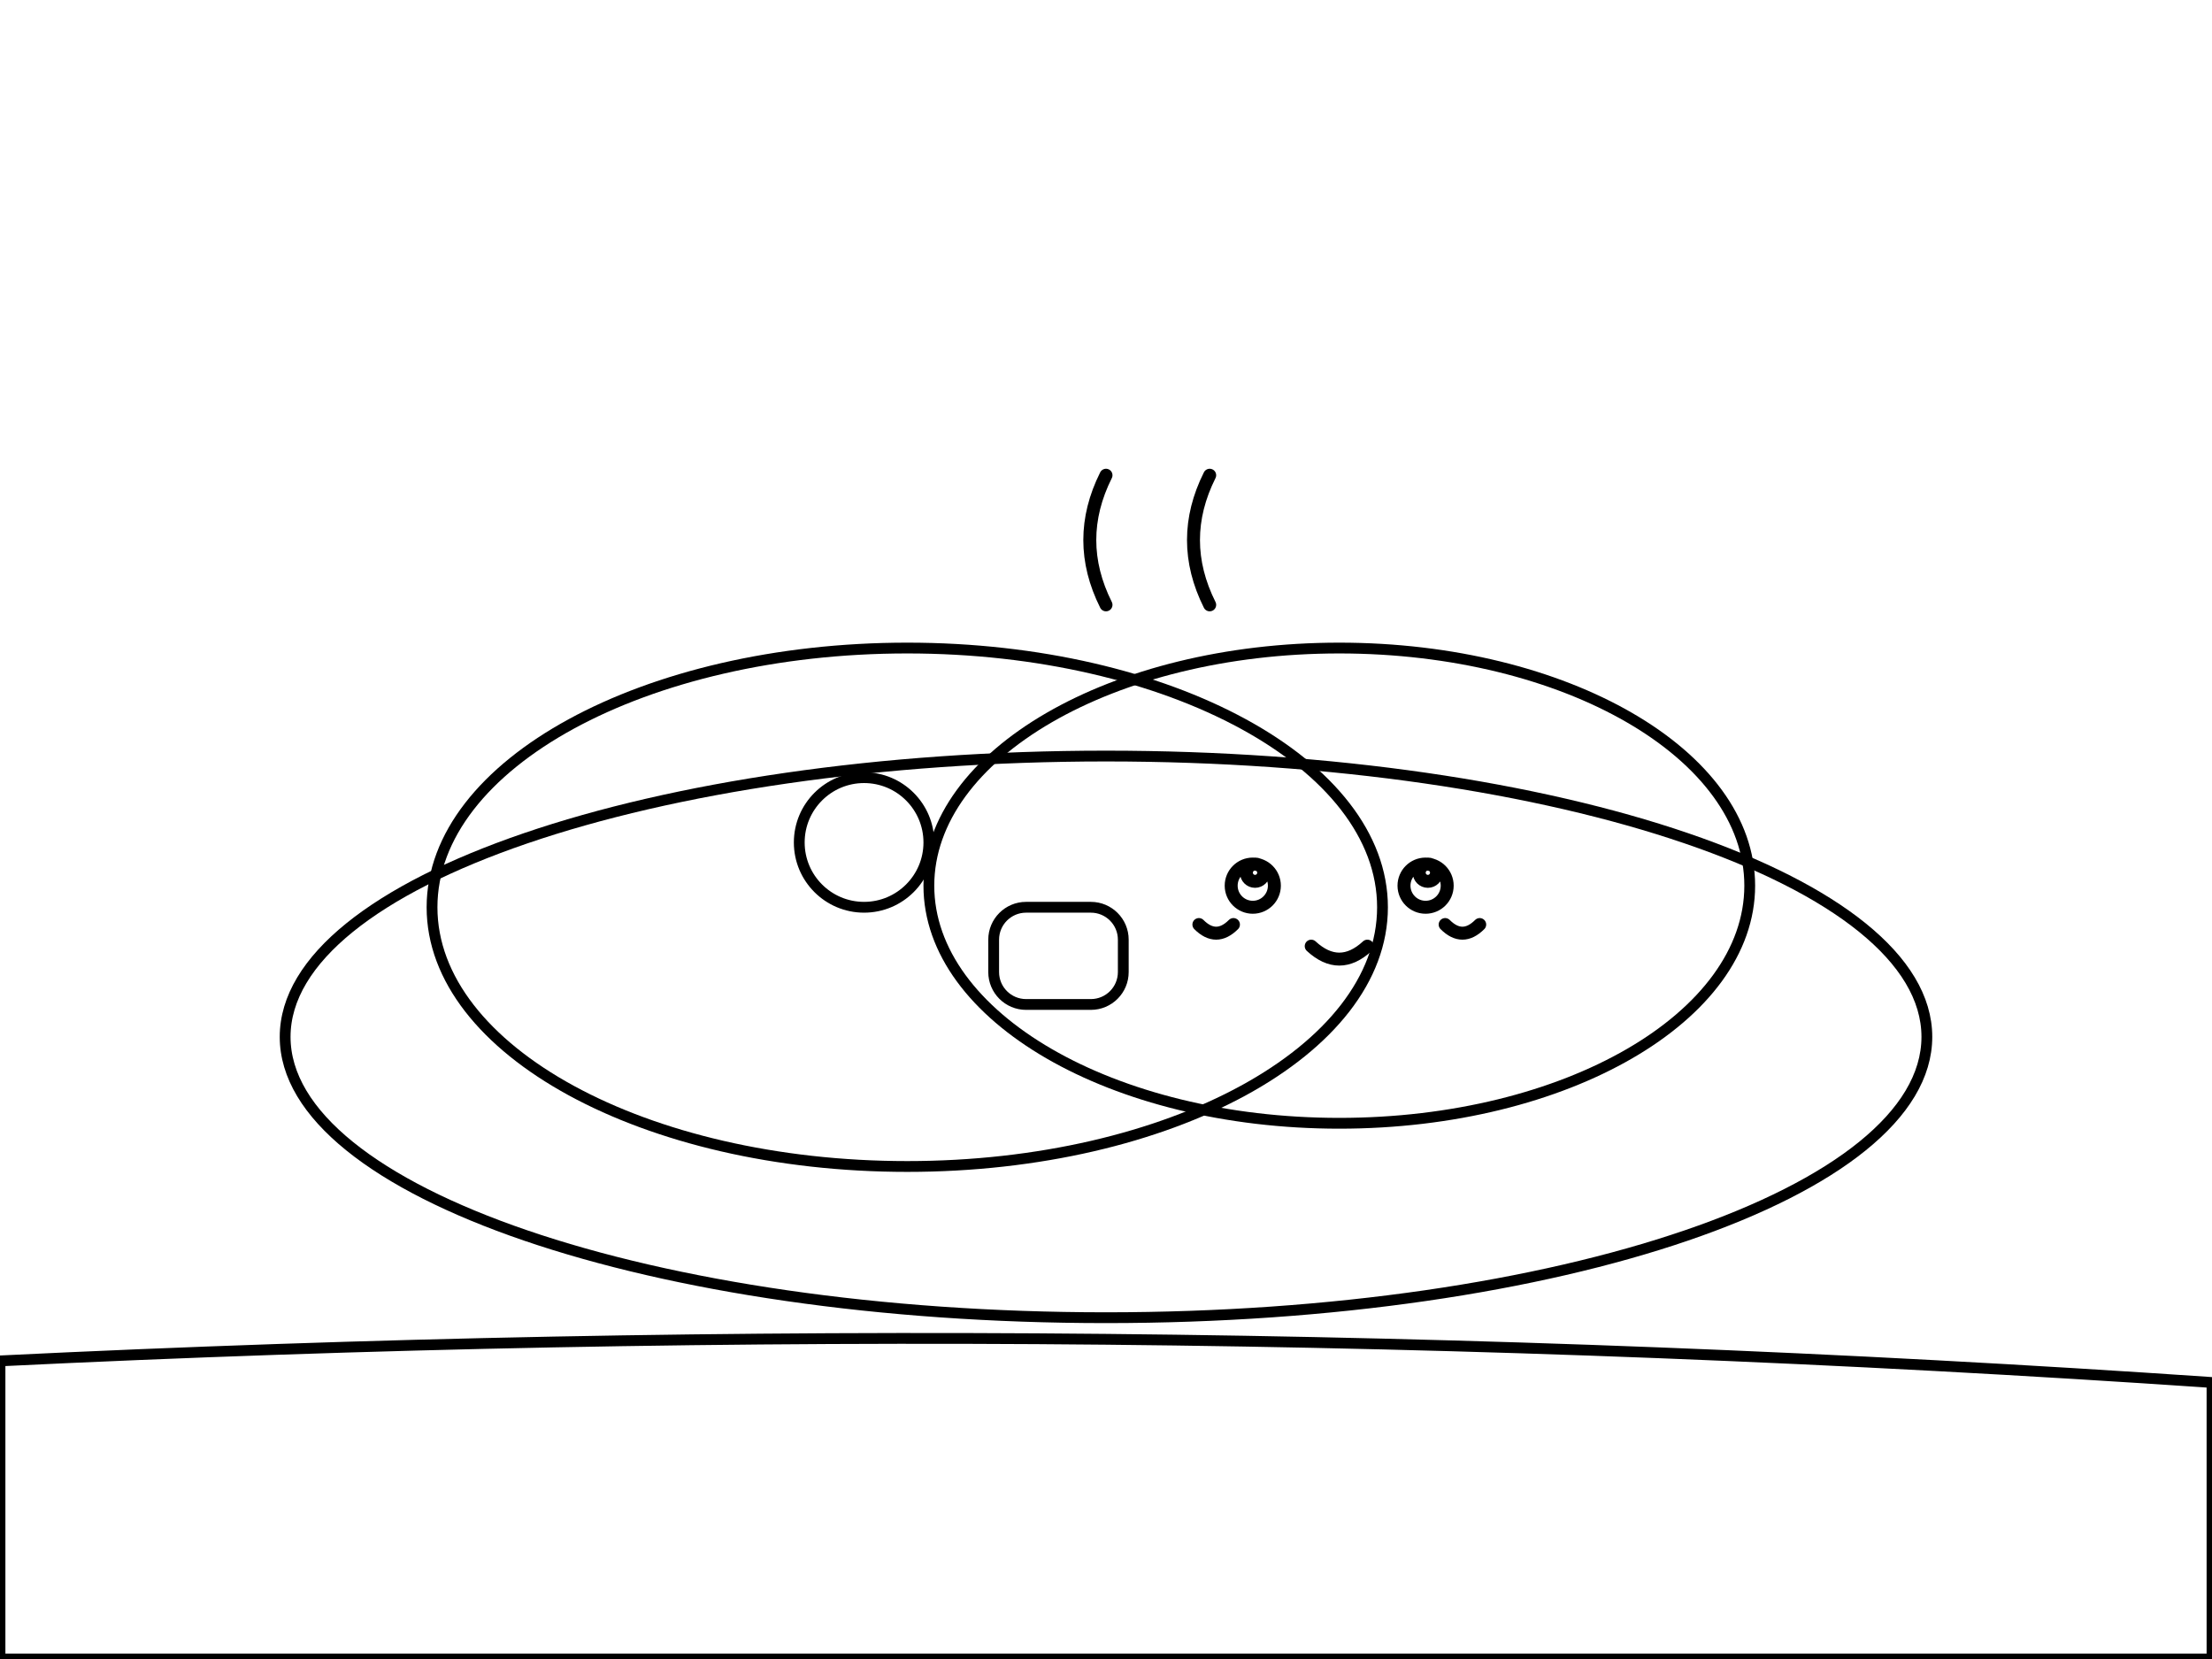
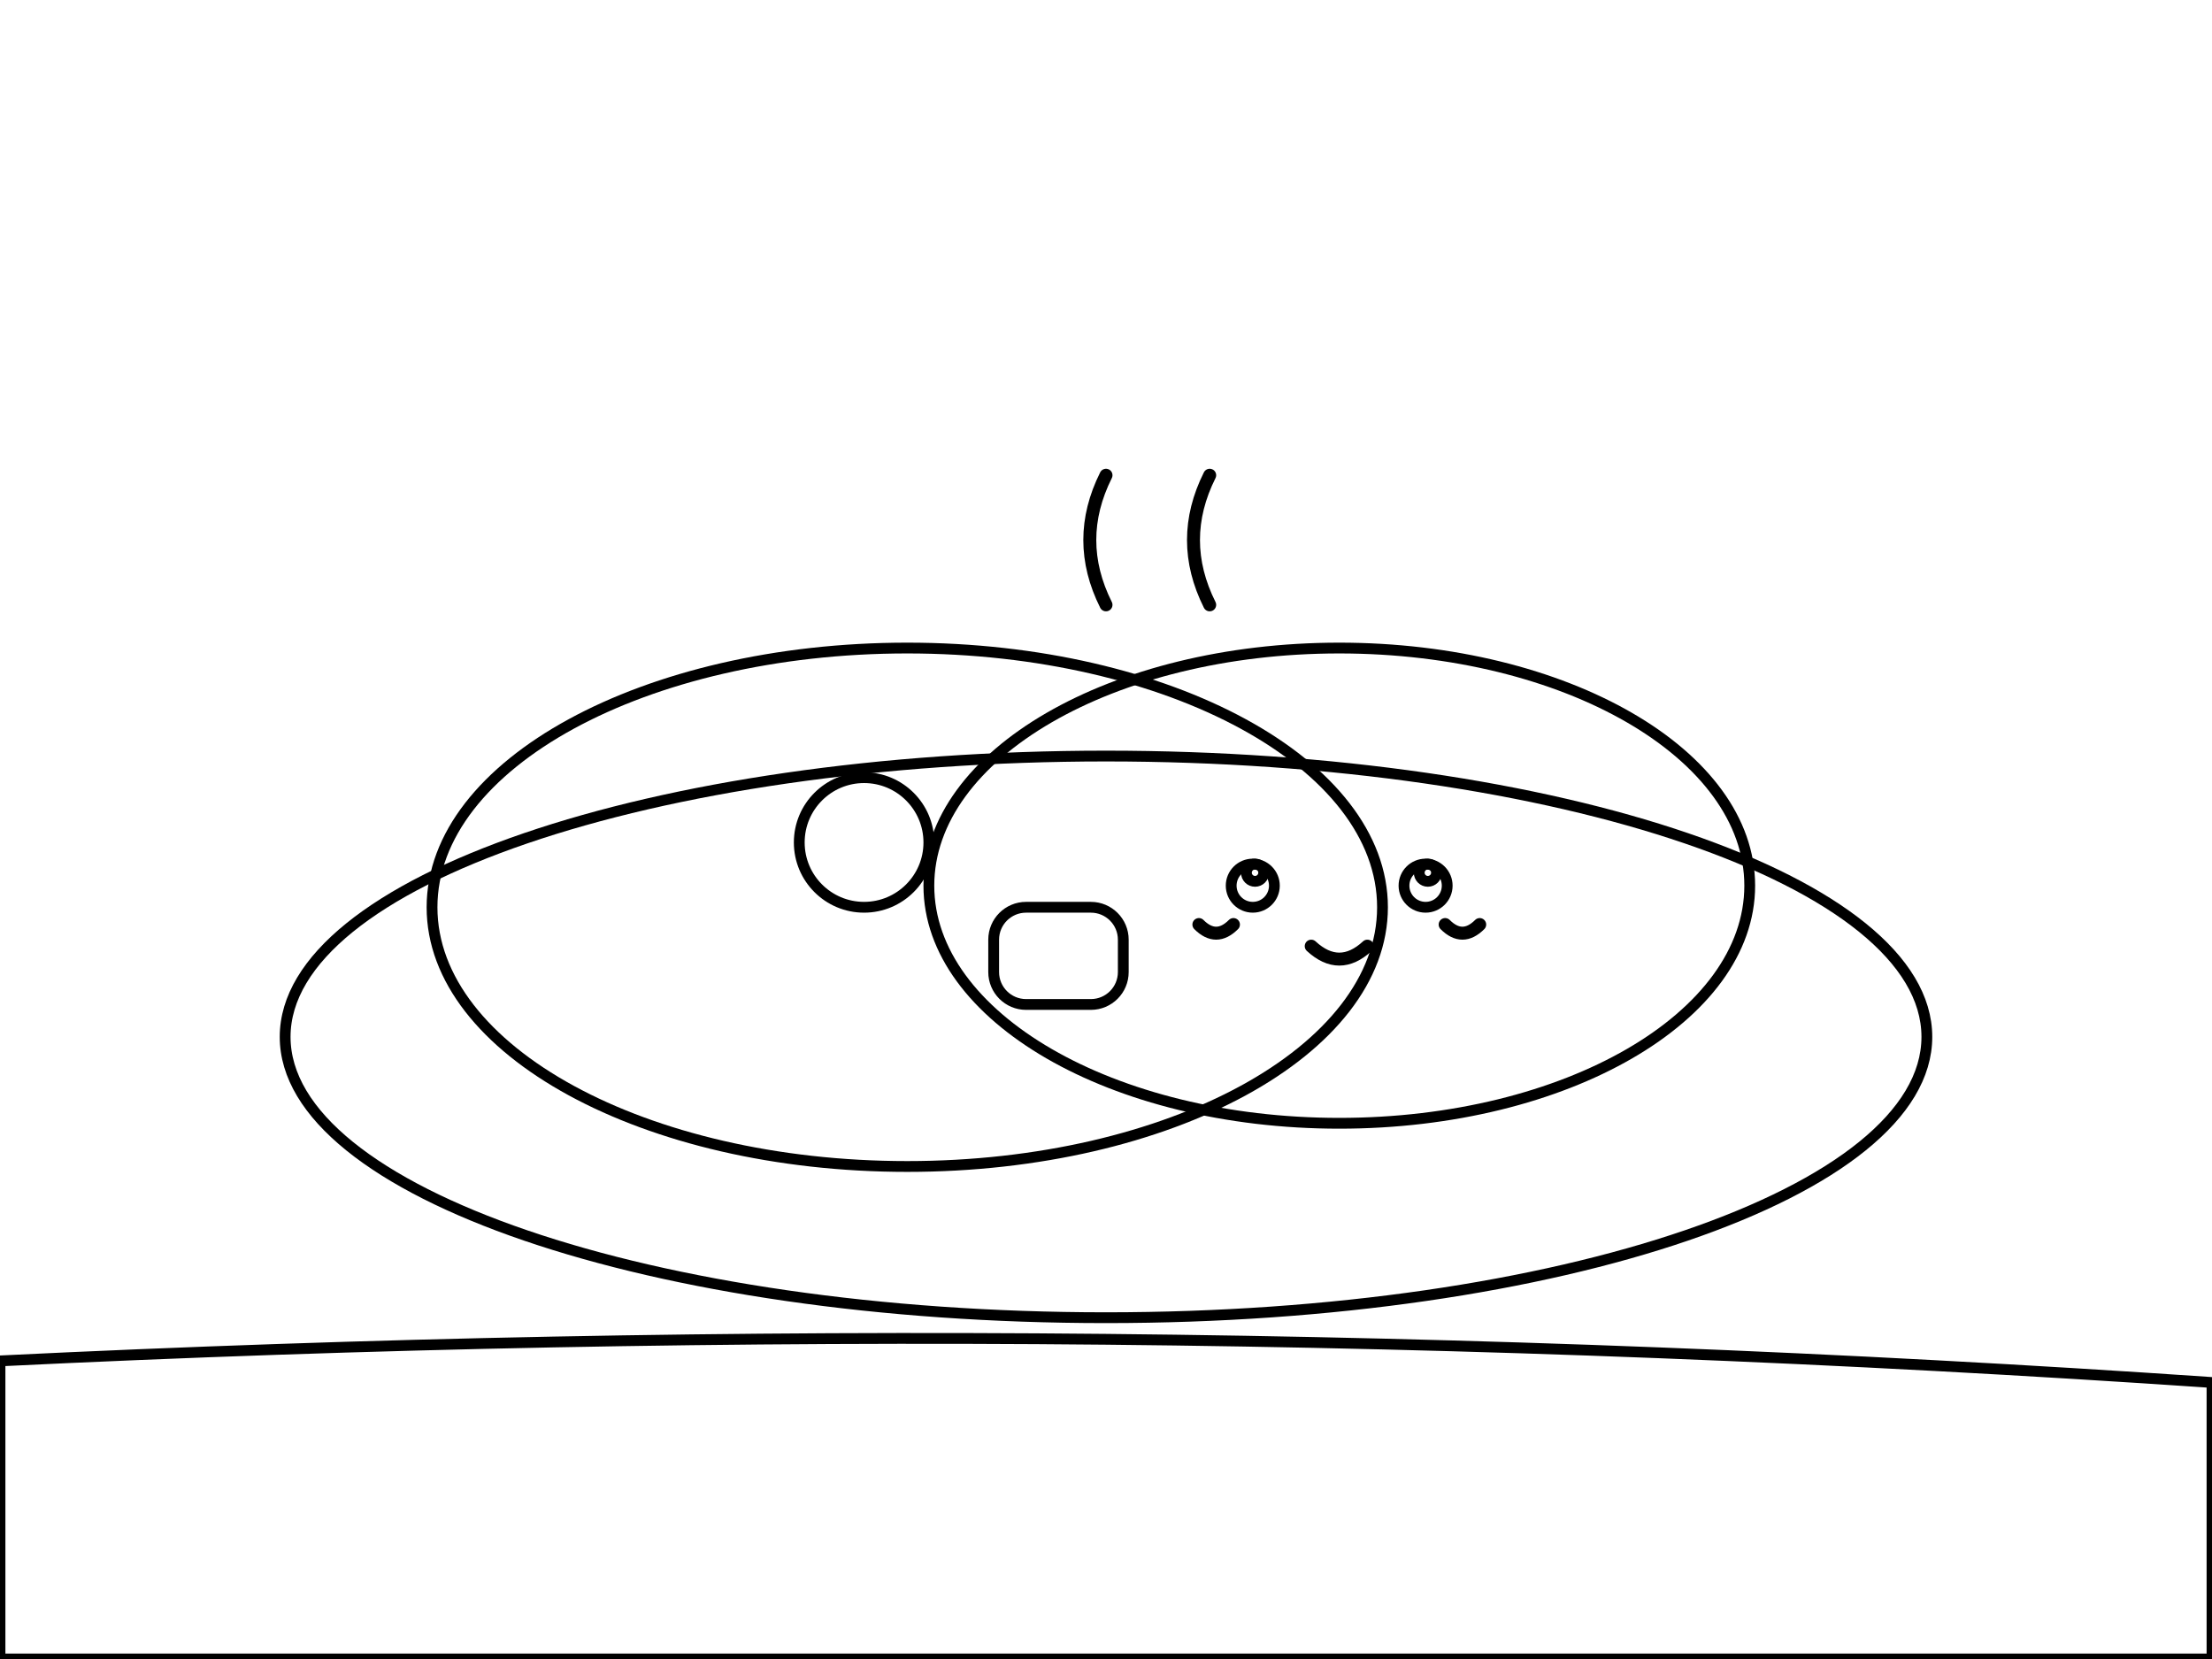
<svg xmlns="http://www.w3.org/2000/svg" viewBox="0 0 1024 768" width="100%" height="100%">
  <g class="coloring-parts" fill="transparent" stroke="black" stroke-width="5" stroke-linecap="round" stroke-linejoin="round">
+     <path id="bg" class="coloring-part coloring-part--bg" data-part="bg" data-label="はいけい" d="M0 0H1024V768H0Z" fill="transparent" stroke="none" stroke-width="0" stroke-linecap="round" stroke-linejoin="round" pointer-events="all" style="pointer-events: all; fill: transparent; stroke: none; stroke-width: 0px;" />
    <path id="curryRoux" class="coloring-part" data-part="curryRoux" data-label="curryRoux" d="M200 420A220 120 0 1 0 640 420A220 120 0 1 0 200 420Z" fill="transparent" stroke="black" stroke-width="5" stroke-linecap="round" stroke-linejoin="round" pointer-events="all" style="pointer-events: all; fill: transparent; stroke: black; stroke-width: 5px;" />
    <path id="rice" class="coloring-part" data-part="rice" data-label="rice" d="M430 410A190 110 0 1 0 810 410A190 110 0 1 0 430 410Z" fill="transparent" stroke="black" stroke-width="5" stroke-linecap="round" stroke-linejoin="round" pointer-events="all" style="pointer-events: all; fill: transparent; stroke: black; stroke-width: 5px;" />
    <path id="carrot" class="coloring-part" data-part="carrot" data-label="carrot" d="M370 390A30 30 0 1 0 430 390A30 30 0 1 0 370 390Z" fill="transparent" stroke="black" stroke-width="5" stroke-linecap="round" stroke-linejoin="round" pointer-events="all" style="pointer-events: all; fill: transparent; stroke: black; stroke-width: 5px;" />
    <path id="potato" class="coloring-part" data-part="potato" data-label="potato" d="M475 420H505A15 15 0 0 1 520 435V450A15 15 0 0 1 505 465H475A15 15 0 0 1 460 450V435A15 15 0 0 1 475 420Z" fill="transparent" stroke="black" stroke-width="5" stroke-linecap="round" stroke-linejoin="round" pointer-events="all" style="pointer-events: all; fill: transparent; stroke: black; stroke-width: 5px;" />
    <path id="plate" class="coloring-part" data-part="plate" data-label="plate" d="M132 480A380 130 0 1 0 892 480A380 130 0 1 0 132 480Z" fill="transparent" stroke="black" stroke-width="5" stroke-linecap="round" stroke-linejoin="round" pointer-events="all" style="pointer-events: all; fill: transparent; stroke: black; stroke-width: 5px;" />
    <path id="table" class="coloring-part" data-part="table" data-label="table" d="M0 630Q512 605 1024 640V768H0Z" fill="transparent" stroke="black" stroke-width="5" stroke-linecap="round" stroke-linejoin="round" pointer-events="all" style="pointer-events: all; fill: transparent; stroke: black; stroke-width: 5px;" />
+     <path id="curry-inner-1" class="coloring-part" data-part="curry-inner-1" data-label="パーツ" d="M580 400A10 10 0 1 1 579.9 400Z" fill="transparent" stroke="black" stroke-width="5" stroke-linecap="round" stroke-linejoin="round" pointer-events="all" style="pointer-events: all; fill: transparent; stroke: black; stroke-width: 5px;" />
+     <path id="curry-inner-2" class="coloring-part" data-part="curry-inner-2" data-label="パーツ" d="M577 404a4 4 0 1 0 8 0a4 4 0 1 0 -8 0Z" fill="transparent" stroke="black" stroke-width="5" stroke-linecap="round" stroke-linejoin="round" pointer-events="all" style="pointer-events: all; fill: transparent; stroke: black; stroke-width: 5px;" />
+     <path id="curry-inner-3" class="coloring-part" data-part="curry-inner-3" data-label="パーツ" d="M660 400A10 10 0 1 1 659.9 400Z" fill="transparent" stroke="black" stroke-width="5" stroke-linecap="round" stroke-linejoin="round" pointer-events="all" style="pointer-events: all; fill: transparent; stroke: black; stroke-width: 5px;" />
+     <path id="curry-inner-4" class="coloring-part" data-part="curry-inner-4" data-label="パーツ" d="M657 404a4 4 0 1 0 8 0a4 4 0 1 0 -8 0Z" fill="transparent" stroke="black" stroke-width="5" stroke-linecap="round" stroke-linejoin="round" pointer-events="all" style="pointer-events: all; fill: transparent; stroke: black; stroke-width: 5px;" />
  </g>
  <g class="coloring-lines" pointer-events="none" stroke="black" stroke-width="6" stroke-linecap="round" stroke-linejoin="round" fill="none" style="pointer-events: none; fill: none; stroke: black; stroke-width: 6px;">
-     <path d="M512 280q-15 -30 0 -60M560 280q-15 -30 0 -60" />
-     <path d="M580 400A10 10 0 1 1 579.9 400M577 404a4 4 0 1 0 8 0a4 4 0 1 0 -8 0" />
-     <path d="M660 400A10 10 0 1 1 659.9 400M657 404a4 4 0 1 0 8 0a4 4 0 1 0 -8 0" />
+     <path d="M512 280q-15 -30 0 -60" />
+     <path d="M560 280q-15 -30 0 -60" />
    <path d="M607 438Q620 450 633 438" />
-     <path d="M555 428q8 8 16 0M669 428q8 8 16 0" />
+     <path d="M555 428q8 8 16 0" />
+     <path d="M669 428q8 8 16 0" />
  </g>
</svg>
